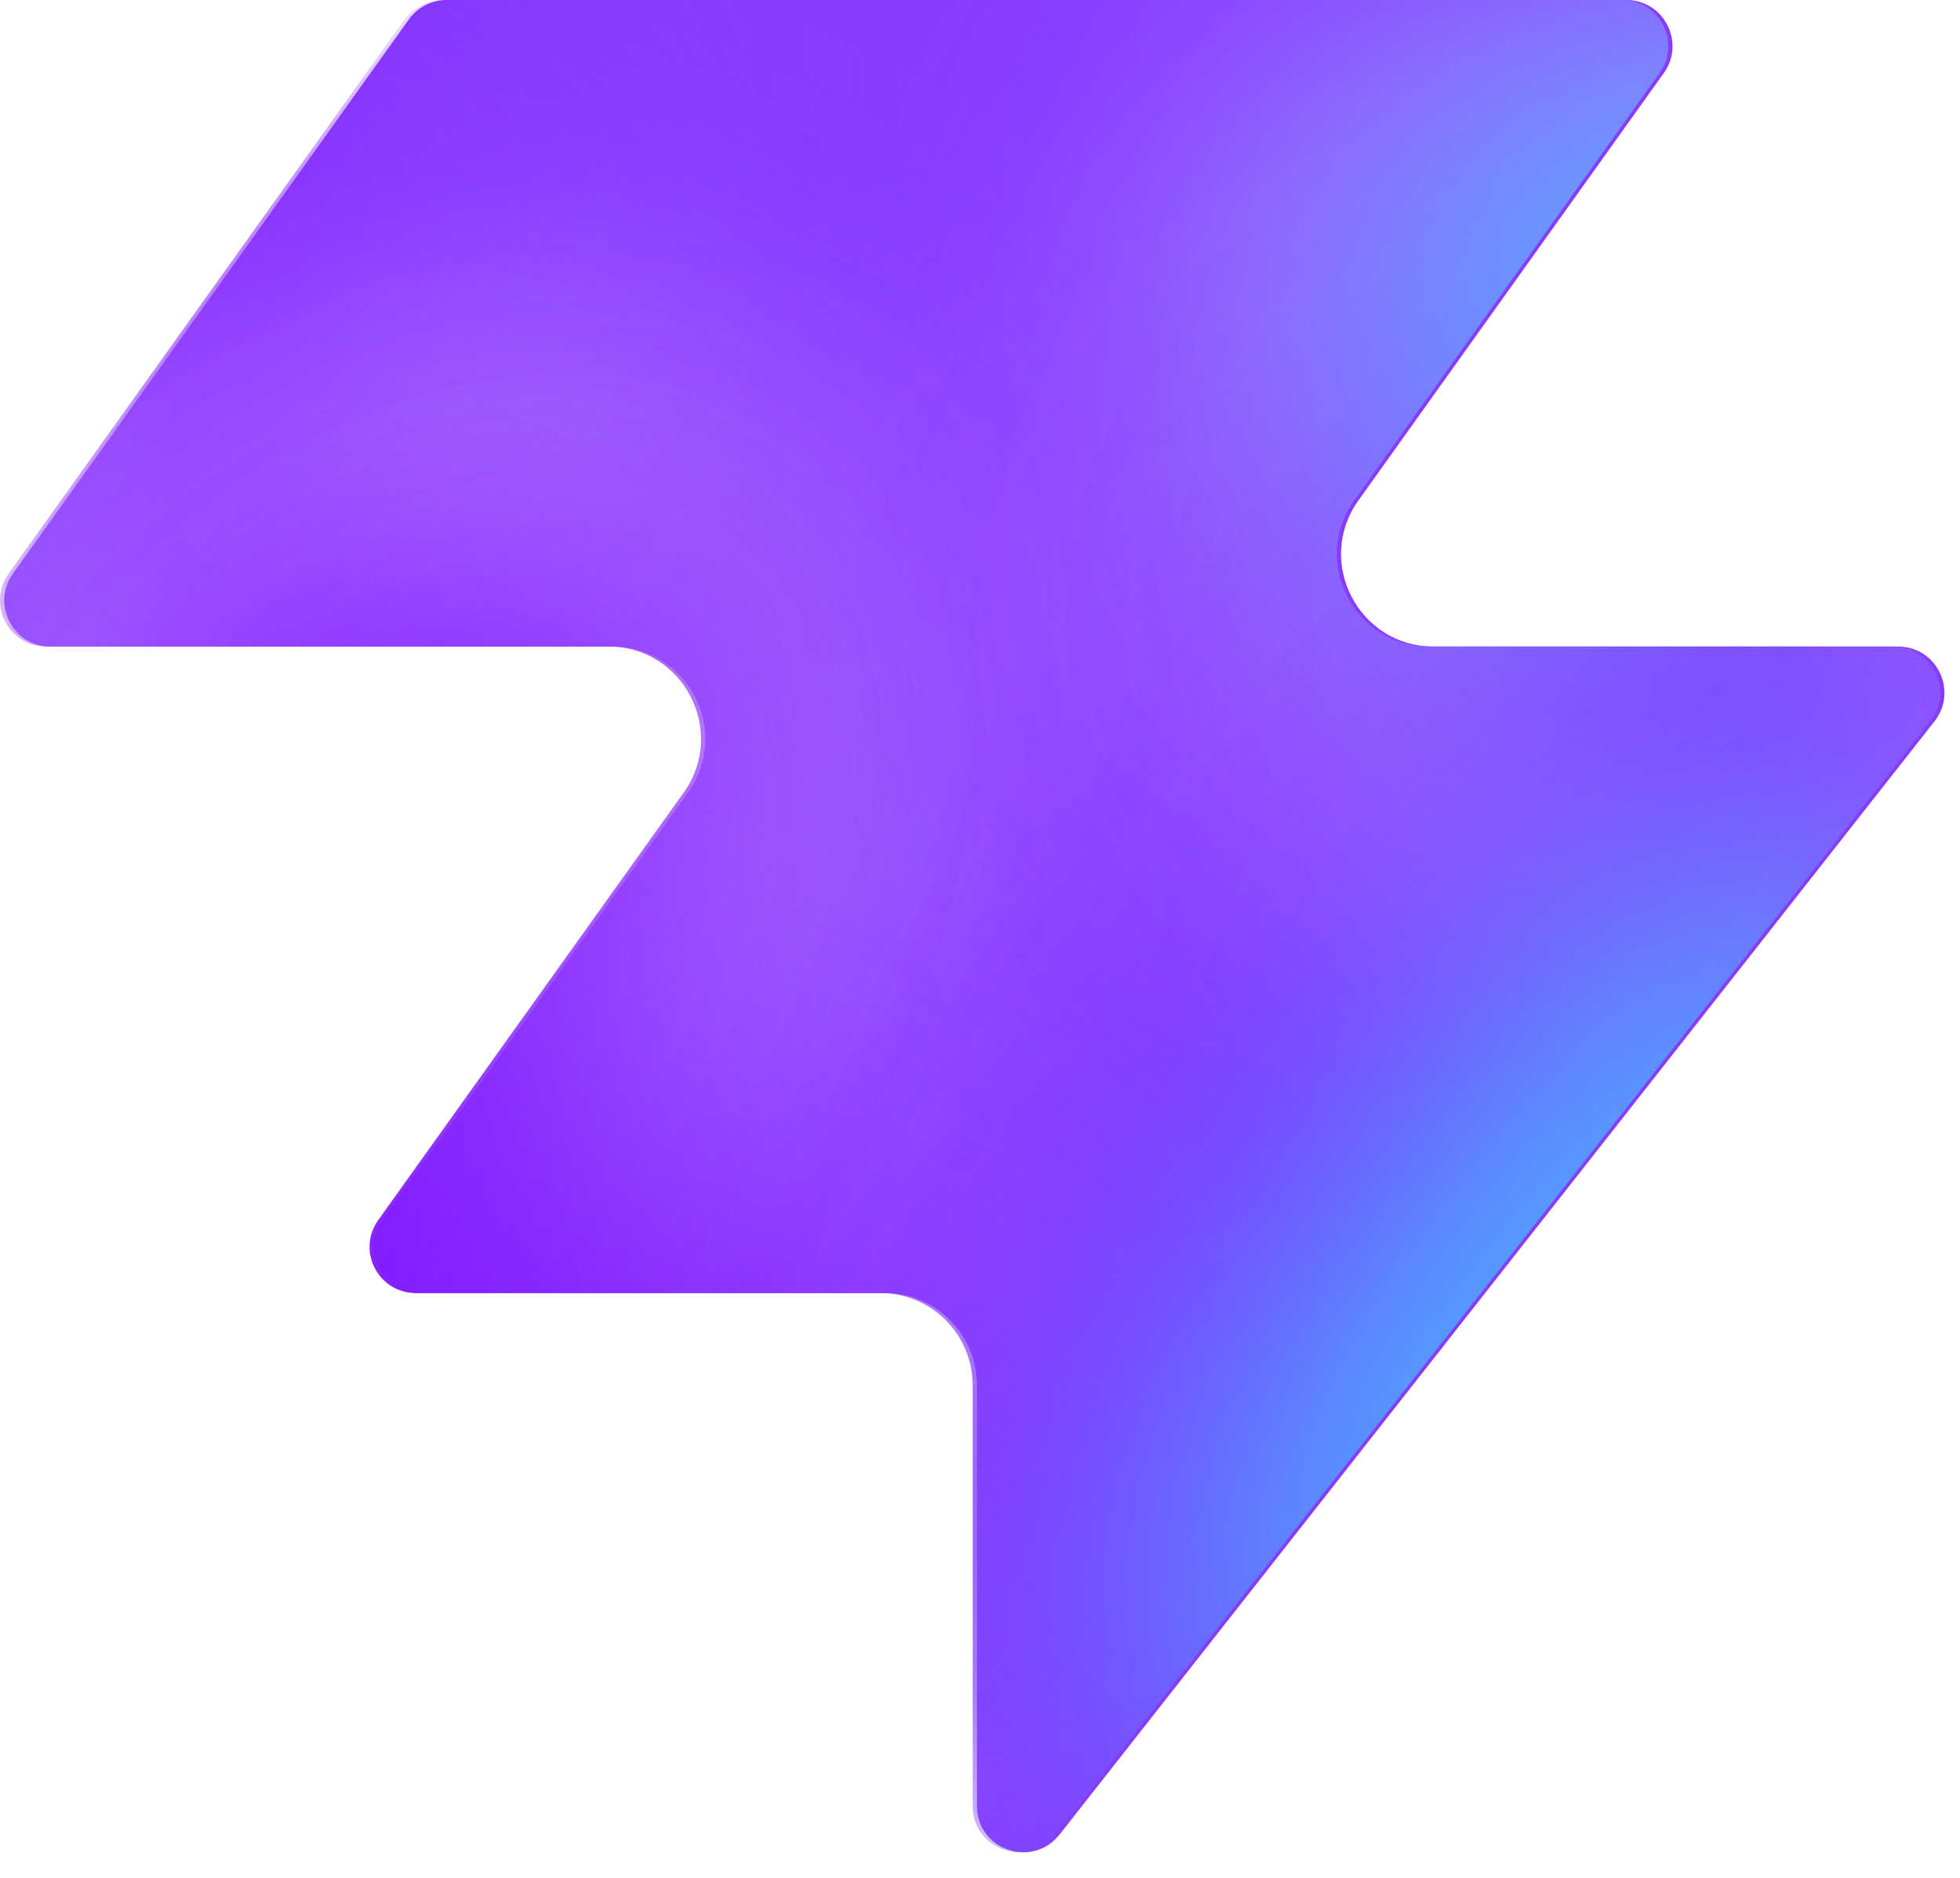
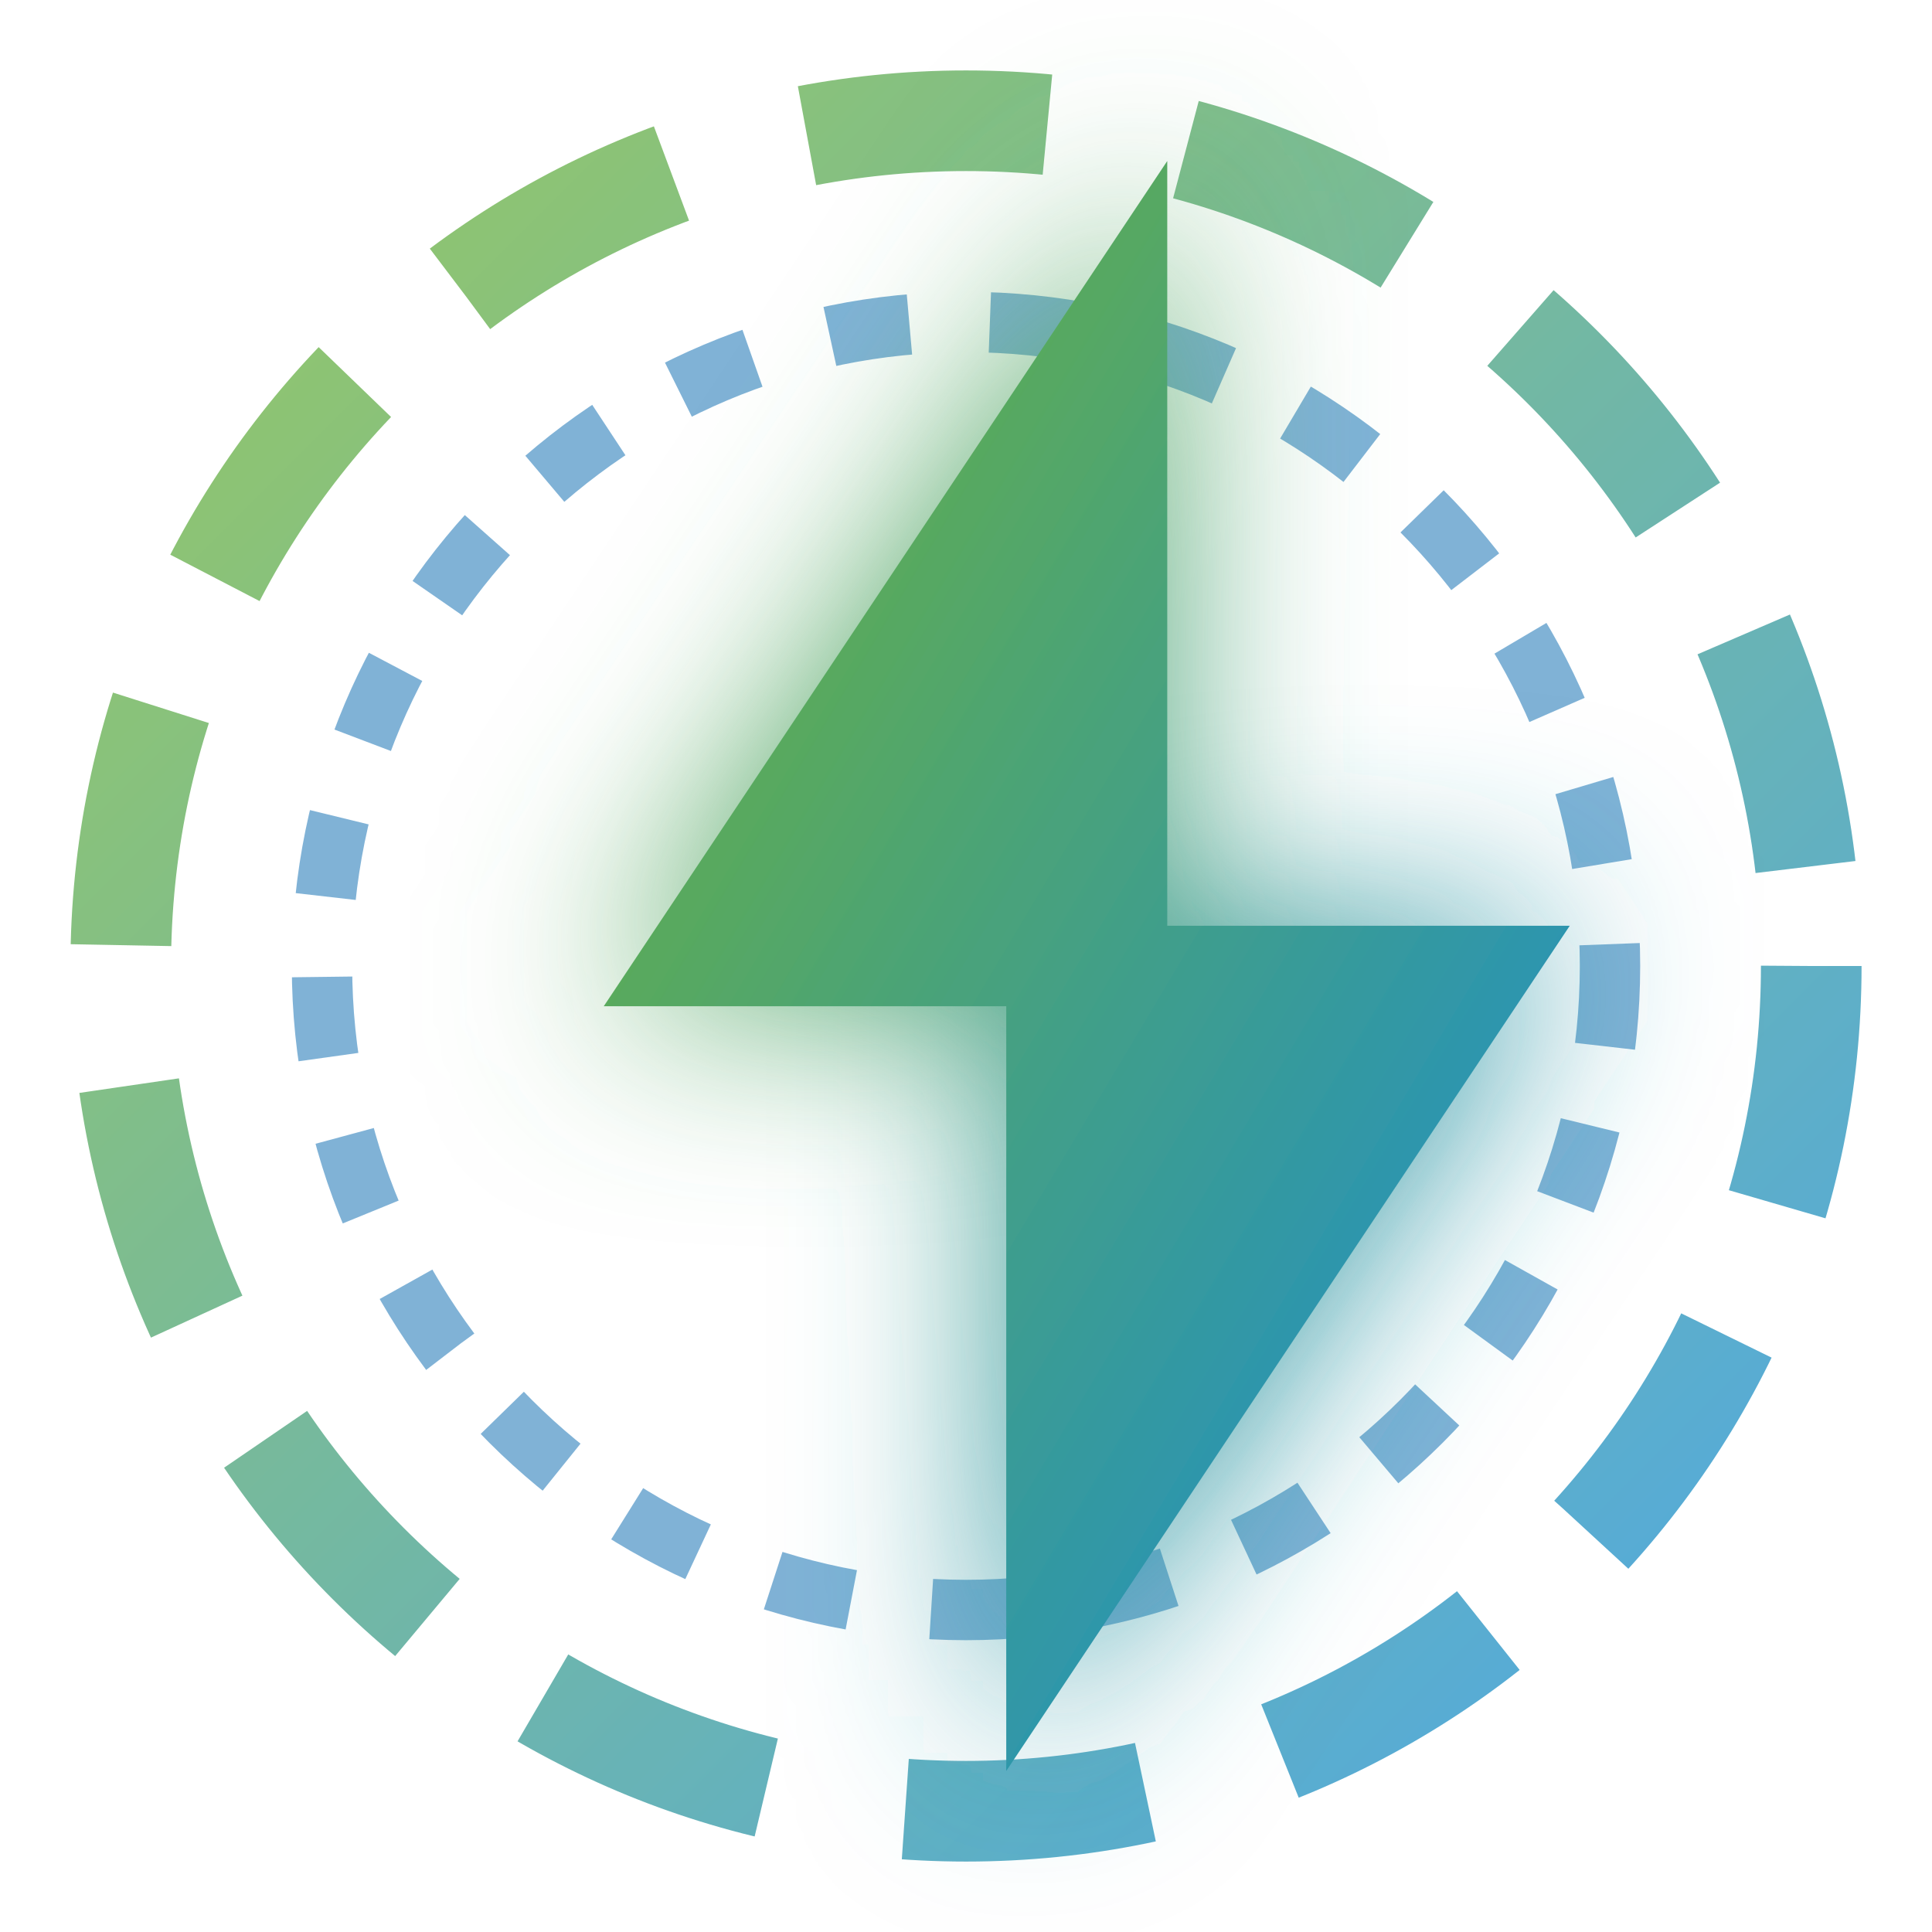
- <svg xmlns="http://www.w3.org/2000/svg" width="48" height="46" fill="none" viewBox="0 0 48 46">
-   <path fill="#863bff" d="M25.946 44.938c-.664.845-2.021.375-2.021-.698V33.937a2.26 2.26 0 0 0-2.262-2.262H10.287c-.92 0-1.456-1.04-.92-1.788l7.48-10.471c1.07-1.497 0-3.578-1.842-3.578H1.237c-.92 0-1.456-1.04-.92-1.788L10.013.474c.214-.297.556-.474.92-.474h28.894c.92 0 1.456 1.04.92 1.788l-7.48 10.471c-1.07 1.498 0 3.579 1.842 3.579h11.377c.943 0 1.473 1.088.89 1.83L25.947 44.94z" style="fill:#863bff;fill:color(display-p3 .525 .23 1);fill-opacity:1" />
-   <mask id="a" width="48" height="46" x="0" y="0" maskUnits="userSpaceOnUse" style="mask-type:alpha">
-     <path fill="#000" d="M25.842 44.938c-.664.844-2.021.375-2.021-.698V33.937a2.26 2.26 0 0 0-2.262-2.262H10.183c-.92 0-1.456-1.04-.92-1.788l7.48-10.471c1.07-1.498 0-3.579-1.842-3.579H1.133c-.92 0-1.456-1.04-.92-1.787L9.91.473c.214-.297.556-.474.92-.474h28.894c.92 0 1.456 1.04.92 1.788l-7.48 10.471c-1.07 1.498 0 3.578 1.842 3.578h11.377c.943 0 1.473 1.088.89 1.832L25.843 44.94z" style="fill:#000;fill-opacity:1" />
-   </mask>
-   <g mask="url(#a)">
-     <g filter="url(#b)">
-       <ellipse cx="5.508" cy="14.704" fill="#ede6ff" rx="5.508" ry="14.704" style="fill:#ede6ff;fill:color(display-p3 .927 .903 1);fill-opacity:1" transform="matrix(.00324 1 1 -.00324 -4.47 31.516)" />
-     </g>
-     <g filter="url(#c)">
-       <ellipse cx="10.399" cy="29.851" fill="#ede6ff" rx="10.399" ry="29.851" style="fill:#ede6ff;fill:color(display-p3 .927 .903 1);fill-opacity:1" transform="matrix(.00324 1 1 -.00324 -39.328 7.883)" />
-     </g>
-     <g filter="url(#d)">
-       <ellipse cx="5.508" cy="30.487" fill="#7e14ff" rx="5.508" ry="30.487" style="fill:#7e14ff;fill:color(display-p3 .492 .077 1);fill-opacity:1" transform="rotate(89.814 -25.913 -14.639)scale(1 -1)" />
-     </g>
-     <g filter="url(#e)">
-       <ellipse cx="5.508" cy="30.599" fill="#7e14ff" rx="5.508" ry="30.599" style="fill:#7e14ff;fill:color(display-p3 .492 .077 1);fill-opacity:1" transform="rotate(89.814 -32.644 -3.334)scale(1 -1)" />
-     </g>
-     <g filter="url(#f)">
-       <ellipse cx="5.508" cy="30.599" fill="#7e14ff" rx="5.508" ry="30.599" style="fill:#7e14ff;fill:color(display-p3 .492 .077 1);fill-opacity:1" transform="matrix(.00324 1 1 -.00324 -34.34 30.47)" />
-     </g>
-     <g filter="url(#g)">
-       <ellipse cx="14.072" cy="22.078" fill="#ede6ff" rx="14.072" ry="22.078" style="fill:#ede6ff;fill:color(display-p3 .927 .903 1);fill-opacity:1" transform="rotate(93.35 24.506 48.493)scale(-1 1)" />
-     </g>
-     <g filter="url(#h)">
-       <ellipse cx="3.47" cy="21.501" fill="#7e14ff" rx="3.47" ry="21.501" style="fill:#7e14ff;fill:color(display-p3 .492 .077 1);fill-opacity:1" transform="rotate(89.009 28.708 47.59)scale(-1 1)" />
-     </g>
-     <g filter="url(#i)">
-       <ellipse cx="3.47" cy="21.501" fill="#7e14ff" rx="3.47" ry="21.501" style="fill:#7e14ff;fill:color(display-p3 .492 .077 1);fill-opacity:1" transform="rotate(89.009 28.708 47.59)scale(-1 1)" />
-     </g>
-     <g filter="url(#j)">
-       <ellipse cx=".387" cy="8.972" fill="#7e14ff" rx="4.407" ry="29.108" style="fill:#7e14ff;fill:color(display-p3 .492 .077 1);fill-opacity:1" transform="rotate(39.51 .387 8.972)" />
-     </g>
-     <g filter="url(#k)">
-       <ellipse cx="47.523" cy="-6.092" fill="#7e14ff" rx="4.407" ry="29.108" style="fill:#7e14ff;fill:color(display-p3 .492 .077 1);fill-opacity:1" transform="rotate(37.892 47.523 -6.092)" />
-     </g>
-     <g filter="url(#l)">
-       <ellipse cx="41.412" cy="6.333" fill="#47bfff" rx="5.971" ry="9.665" style="fill:#47bfff;fill:color(display-p3 .28 .748 1);fill-opacity:1" transform="rotate(37.892 41.412 6.333)" />
-     </g>
-     <g filter="url(#m)">
-       <ellipse cx="-1.879" cy="38.332" fill="#7e14ff" rx="4.407" ry="29.108" style="fill:#7e14ff;fill:color(display-p3 .492 .077 1);fill-opacity:1" transform="rotate(37.892 -1.88 38.332)" />
-     </g>
-     <g filter="url(#n)">
-       <ellipse cx="-1.879" cy="38.332" fill="#7e14ff" rx="4.407" ry="29.108" style="fill:#7e14ff;fill:color(display-p3 .492 .077 1);fill-opacity:1" transform="rotate(37.892 -1.88 38.332)" />
-     </g>
-     <g filter="url(#o)">
-       <ellipse cx="35.651" cy="29.907" fill="#7e14ff" rx="4.407" ry="29.108" style="fill:#7e14ff;fill:color(display-p3 .492 .077 1);fill-opacity:1" transform="rotate(37.892 35.651 29.907)" />
-     </g>
-     <g filter="url(#p)">
-       <ellipse cx="38.418" cy="32.4" fill="#47bfff" rx="5.971" ry="15.297" style="fill:#47bfff;fill:color(display-p3 .28 .748 1);fill-opacity:1" transform="rotate(37.892 38.418 32.4)" />
-     </g>
+ <svg xmlns="http://www.w3.org/2000/svg" width="48" height="48" fill="none" viewBox="0 0 48 48">
+   <defs>
+     <filter id="glow" x="-20%" y="-20%" width="140%" height="140%">
+       <feGaussianBlur stdDeviation="2.5" result="blur" />
+       <feComposite in="SourceGraphic" in2="blur" operator="over" />
+     </filter>
+     <linearGradient id="brand-grad" x1="0%" y1="0%" x2="100%" y2="100%">
+       <stop offset="0%" stop-color="#73b52f" />
+       <stop offset="100%" stop-color="#138adc" />
+     </linearGradient>
+   </defs>
+   <circle cx="24" cy="24" r="21" stroke="url(#brand-grad)" stroke-width="2.5" stroke-dasharray="6 3.5" opacity="0.75" />
+   <circle cx="24" cy="24" r="16" stroke="#0165ae" stroke-width="1.5" stroke-dasharray="2 2" opacity="0.5" />
+   <g filter="url(#glow)">
+     <path fill="url(#brand-grad)" d="M29 4L15 25h10v19l14-21H29V4z" />
  </g>
-   <defs>
-     <filter id="b" width="60.045" height="41.654" x="-19.77" y="16.149" color-interpolation-filters="sRGB" filterUnits="userSpaceOnUse">
-       <feFlood flood-opacity="0" result="BackgroundImageFix" />
-       <feBlend in="SourceGraphic" in2="BackgroundImageFix" result="shape" />
-       <feGaussianBlur result="effect1_foregroundBlur_2002_17158" stdDeviation="7.659" />
-     </filter>
-     <filter id="c" width="90.34" height="51.437" x="-54.613" y="-7.533" color-interpolation-filters="sRGB" filterUnits="userSpaceOnUse">
-       <feFlood flood-opacity="0" result="BackgroundImageFix" />
-       <feBlend in="SourceGraphic" in2="BackgroundImageFix" result="shape" />
-       <feGaussianBlur result="effect1_foregroundBlur_2002_17158" stdDeviation="7.659" />
-     </filter>
-     <filter id="d" width="79.355" height="29.4" x="-49.64" y="2.03" color-interpolation-filters="sRGB" filterUnits="userSpaceOnUse">
-       <feFlood flood-opacity="0" result="BackgroundImageFix" />
-       <feBlend in="SourceGraphic" in2="BackgroundImageFix" result="shape" />
-       <feGaussianBlur result="effect1_foregroundBlur_2002_17158" stdDeviation="4.596" />
-     </filter>
-     <filter id="e" width="79.579" height="29.4" x="-45.045" y="20.029" color-interpolation-filters="sRGB" filterUnits="userSpaceOnUse">
-       <feFlood flood-opacity="0" result="BackgroundImageFix" />
-       <feBlend in="SourceGraphic" in2="BackgroundImageFix" result="shape" />
-       <feGaussianBlur result="effect1_foregroundBlur_2002_17158" stdDeviation="4.596" />
-     </filter>
-     <filter id="f" width="79.579" height="29.4" x="-43.513" y="21.178" color-interpolation-filters="sRGB" filterUnits="userSpaceOnUse">
-       <feFlood flood-opacity="0" result="BackgroundImageFix" />
-       <feBlend in="SourceGraphic" in2="BackgroundImageFix" result="shape" />
-       <feGaussianBlur result="effect1_foregroundBlur_2002_17158" stdDeviation="4.596" />
-     </filter>
-     <filter id="g" width="74.749" height="58.852" x="15.756" y="-17.901" color-interpolation-filters="sRGB" filterUnits="userSpaceOnUse">
-       <feFlood flood-opacity="0" result="BackgroundImageFix" />
-       <feBlend in="SourceGraphic" in2="BackgroundImageFix" result="shape" />
-       <feGaussianBlur result="effect1_foregroundBlur_2002_17158" stdDeviation="7.659" />
-     </filter>
-     <filter id="h" width="61.377" height="25.362" x="23.548" y="2.284" color-interpolation-filters="sRGB" filterUnits="userSpaceOnUse">
-       <feFlood flood-opacity="0" result="BackgroundImageFix" />
-       <feBlend in="SourceGraphic" in2="BackgroundImageFix" result="shape" />
-       <feGaussianBlur result="effect1_foregroundBlur_2002_17158" stdDeviation="4.596" />
-     </filter>
-     <filter id="i" width="61.377" height="25.362" x="23.548" y="2.284" color-interpolation-filters="sRGB" filterUnits="userSpaceOnUse">
-       <feFlood flood-opacity="0" result="BackgroundImageFix" />
-       <feBlend in="SourceGraphic" in2="BackgroundImageFix" result="shape" />
-       <feGaussianBlur result="effect1_foregroundBlur_2002_17158" stdDeviation="4.596" />
-     </filter>
-     <filter id="j" width="56.045" height="63.649" x="-27.636" y="-22.853" color-interpolation-filters="sRGB" filterUnits="userSpaceOnUse">
-       <feFlood flood-opacity="0" result="BackgroundImageFix" />
-       <feBlend in="SourceGraphic" in2="BackgroundImageFix" result="shape" />
-       <feGaussianBlur result="effect1_foregroundBlur_2002_17158" stdDeviation="4.596" />
-     </filter>
-     <filter id="k" width="54.814" height="64.646" x="20.116" y="-38.415" color-interpolation-filters="sRGB" filterUnits="userSpaceOnUse">
-       <feFlood flood-opacity="0" result="BackgroundImageFix" />
-       <feBlend in="SourceGraphic" in2="BackgroundImageFix" result="shape" />
-       <feGaussianBlur result="effect1_foregroundBlur_2002_17158" stdDeviation="4.596" />
-     </filter>
-     <filter id="l" width="33.541" height="35.313" x="24.641" y="-11.323" color-interpolation-filters="sRGB" filterUnits="userSpaceOnUse">
-       <feFlood flood-opacity="0" result="BackgroundImageFix" />
-       <feBlend in="SourceGraphic" in2="BackgroundImageFix" result="shape" />
-       <feGaussianBlur result="effect1_foregroundBlur_2002_17158" stdDeviation="4.596" />
-     </filter>
-     <filter id="m" width="54.814" height="64.646" x="-29.286" y="6.009" color-interpolation-filters="sRGB" filterUnits="userSpaceOnUse">
-       <feFlood flood-opacity="0" result="BackgroundImageFix" />
-       <feBlend in="SourceGraphic" in2="BackgroundImageFix" result="shape" />
-       <feGaussianBlur result="effect1_foregroundBlur_2002_17158" stdDeviation="4.596" />
-     </filter>
-     <filter id="n" width="54.814" height="64.646" x="-29.286" y="6.009" color-interpolation-filters="sRGB" filterUnits="userSpaceOnUse">
-       <feFlood flood-opacity="0" result="BackgroundImageFix" />
-       <feBlend in="SourceGraphic" in2="BackgroundImageFix" result="shape" />
-       <feGaussianBlur result="effect1_foregroundBlur_2002_17158" stdDeviation="4.596" />
-     </filter>
-     <filter id="o" width="54.814" height="64.646" x="8.244" y="-2.416" color-interpolation-filters="sRGB" filterUnits="userSpaceOnUse">
-       <feFlood flood-opacity="0" result="BackgroundImageFix" />
-       <feBlend in="SourceGraphic" in2="BackgroundImageFix" result="shape" />
-       <feGaussianBlur result="effect1_foregroundBlur_2002_17158" stdDeviation="4.596" />
-     </filter>
-     <filter id="p" width="39.409" height="43.623" x="18.713" y="10.588" color-interpolation-filters="sRGB" filterUnits="userSpaceOnUse">
-       <feFlood flood-opacity="0" result="BackgroundImageFix" />
-       <feBlend in="SourceGraphic" in2="BackgroundImageFix" result="shape" />
-       <feGaussianBlur result="effect1_foregroundBlur_2002_17158" stdDeviation="4.596" />
-     </filter>
-   </defs>
</svg>
